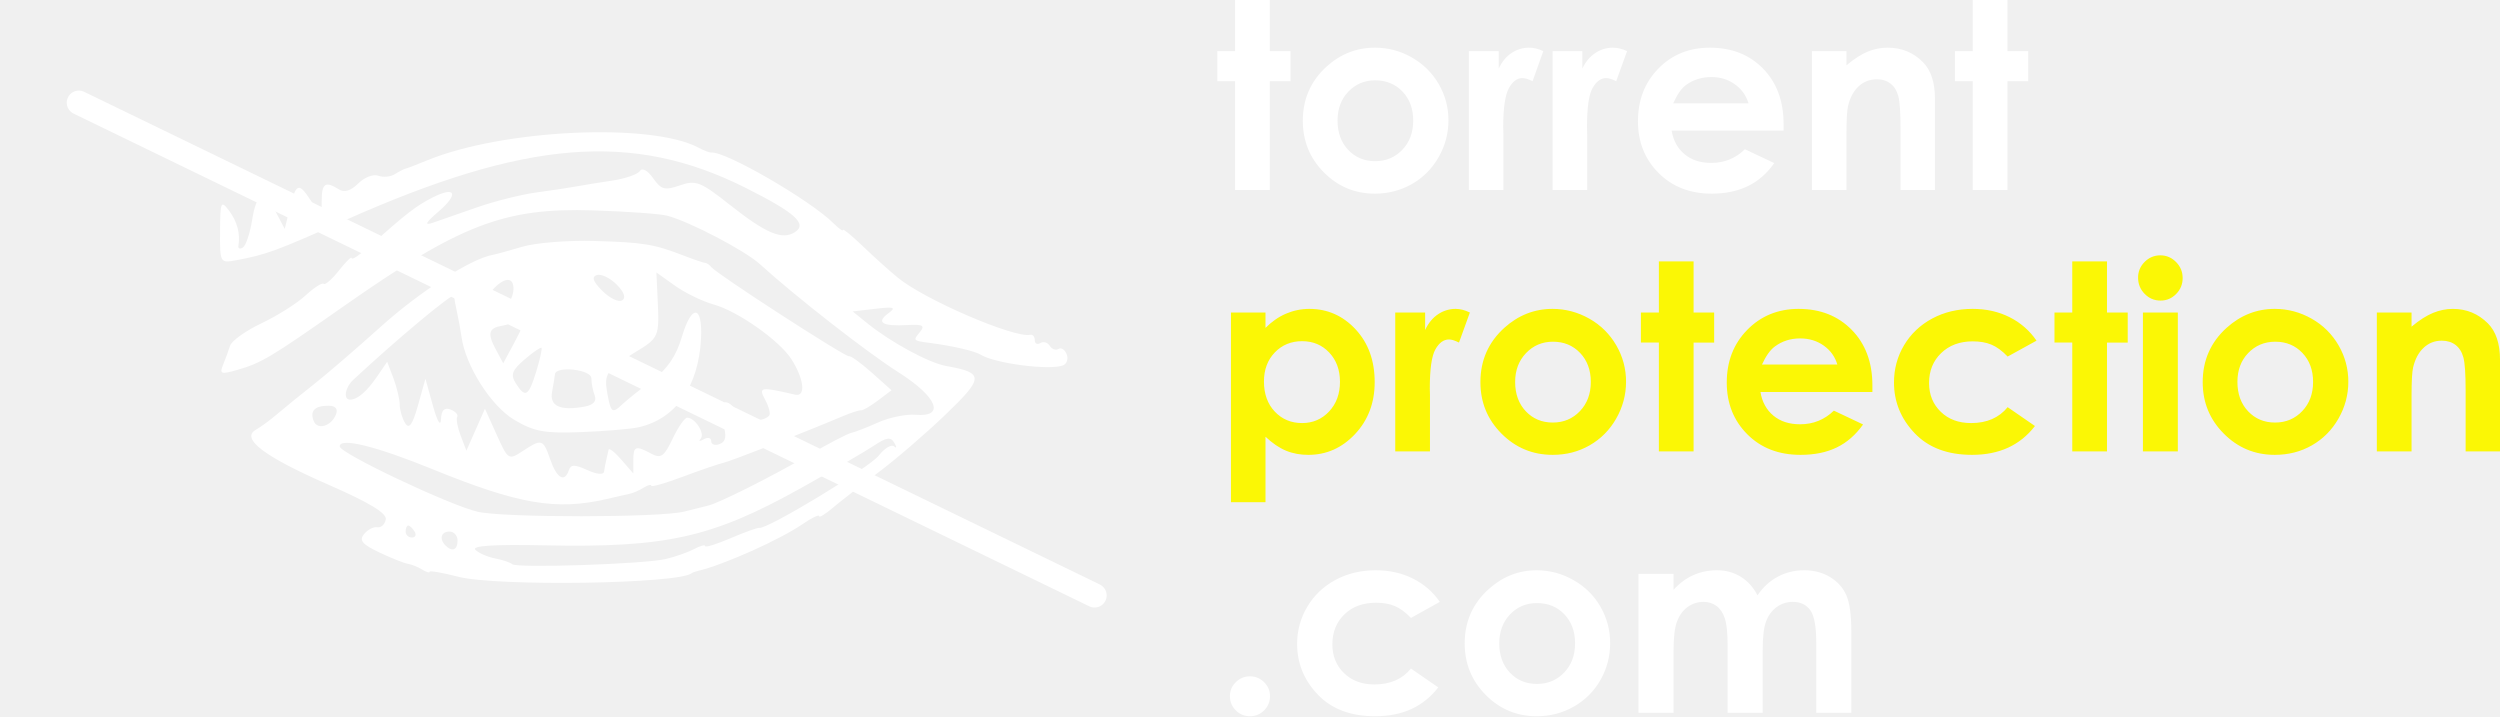
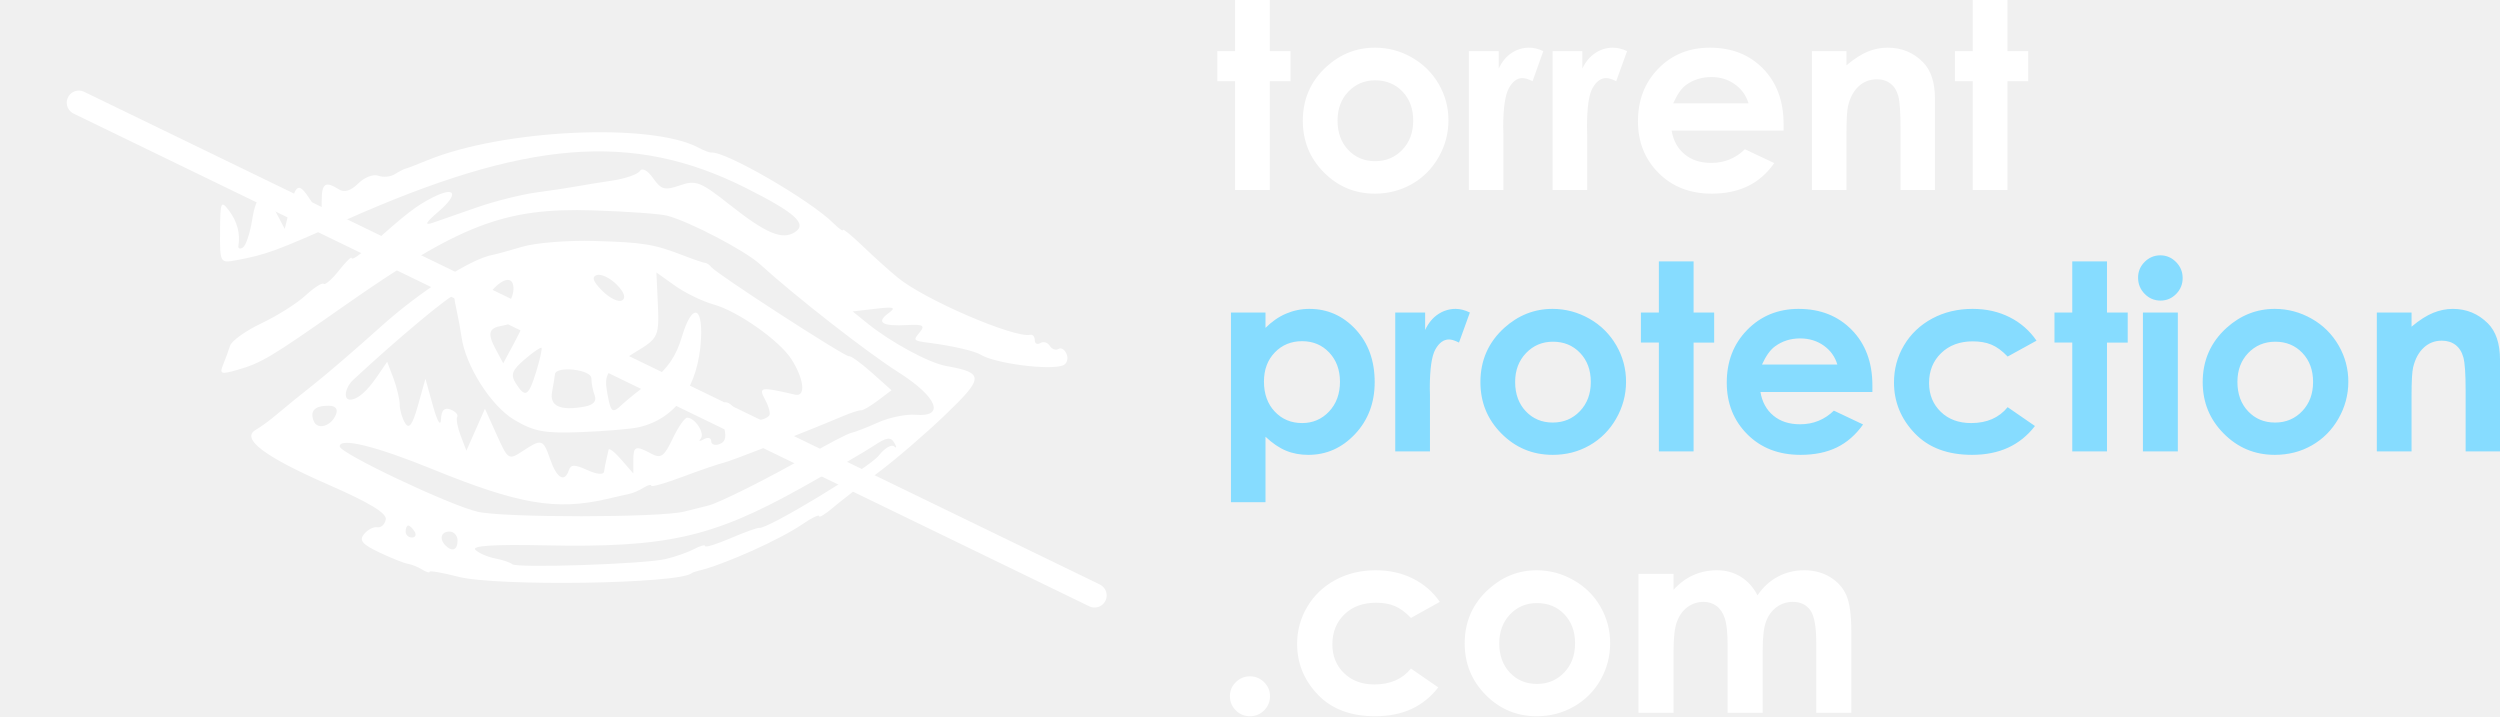
<svg xmlns="http://www.w3.org/2000/svg" width="452.235" height="129.563">
  <g style="line-height:125%" font-size="40" font-weight="400" letter-spacing="0" word-spacing="0" font-family="Sans" fill="red">
    <path style="line-height:100%;-inkscape-font-specification:Century Gothic Bold" d="M223.422 0v9.25h-3.218v5.438h3.218v19.687h6.282V14.688h3.75V9.25h-3.75V0h-6.282zM356.86 0v9.25h-3.219v5.438h3.219v19.687h6.281V14.688h3.75V9.25h-3.75V0h-6.281zM248.704 8.625c-3.278 0-6.195 1.129-8.72 3.406-2.877 2.616-4.312 5.889-4.312 9.813 0 3.662 1.266 6.781 3.813 9.344 2.547 2.562 5.617 3.843 9.219 3.843 2.446 0 4.687-.588 6.718-1.75 2.032-1.162 3.636-2.781 4.813-4.843 1.177-2.063 1.781-4.287 1.781-6.657a12.9 12.9 0 00-1.75-6.562c-1.17-2.032-2.82-3.659-4.906-4.844-2.085-1.185-4.286-1.75-6.656-1.75zm27.906 0a5.63 5.63 0 00-3.188.969c-.97.646-1.727 1.566-2.312 2.812V9.25h-5.406v25.125h6.25V24.219L271.922 23c0-3.509.362-5.862 1.032-7.062.669-1.2 1.468-1.813 2.437-1.813.477 0 1.105.193 1.844.563l1.937-5.438c-.892-.43-1.747-.625-2.562-.625zm15.156 0a5.63 5.63 0 00-3.187.969c-.97.646-1.76 1.566-2.344 2.812V9.25h-5.375v25.125h6.25V24.219L287.079 23c0-3.509.33-5.862 1-7.062.669-1.2 1.499-1.813 2.468-1.813.477 0 1.074.193 1.813.563l1.969-5.438c-.893-.43-1.747-.625-2.563-.625zm17.531 0c-3.724 0-6.842 1.25-9.312 3.781-2.47 2.532-3.688 5.7-3.688 9.532 0 3.74 1.241 6.858 3.72 9.343 2.477 2.486 5.684 3.75 9.624 3.75 2.54 0 4.716-.474 6.563-1.375 1.846-.9 3.426-2.278 4.75-4.156L315.64 27c-1.693 1.647-3.708 2.469-6.062 2.469-1.97 0-3.575-.509-4.844-1.563-1.27-1.054-2.052-2.496-2.344-4.281h20.25v-1.187c0-4.156-1.241-7.5-3.719-10.032-2.477-2.531-5.67-3.781-9.625-3.781zm32.188 0c-1.216 0-2.4.218-3.563.688-1.162.469-2.475 1.3-3.906 2.5V9.25h-6.25v25.125h6.25V24.281c0-2.616.097-4.309.281-5.093.354-1.509.99-2.709 1.907-3.563.915-.854 2.035-1.281 3.312-1.281.985 0 1.8.265 2.469.781.67.516 1.137 1.265 1.406 2.25.27.985.406 3 .406 6v11h6.22V17.781c0-2.893-.726-5.085-2.188-6.562-1.74-1.74-3.851-2.594-6.344-2.594zm-31.906 5.313c1.615 0 3.026.435 4.25 1.312 1.223.877 2.053 2.037 2.468 3.438h-13.625c.708-1.555 1.45-2.666 2.282-3.282 1.323-.985 2.87-1.468 4.625-1.468zm-60.813.593c2 0 3.653.685 4.938 2.032 1.285 1.346 1.937 3.095 1.937 5.25 0 2.154-.66 3.911-1.969 5.28-1.308 1.37-2.936 2.063-4.906 2.063-1.97 0-3.59-.677-4.875-2.031-1.285-1.354-1.937-3.127-1.937-5.312 0-2.124.637-3.857 1.937-5.22 1.3-1.361 2.92-2.062 4.875-2.062z" fill="#fff" />
-     <path style="line-height:100%;-inkscape-font-specification:Century Gothic Bold" d="M390.797 46.188c-1.108 0-2.059.402-2.843 1.187-.785.785-1.188 1.736-1.188 2.844 0 1.154.395 2.13 1.188 2.937.792.808 1.751 1.219 2.875 1.219 1.092 0 2.027-.395 2.812-1.187.785-.793 1.188-1.752 1.188-2.875 0-1.14-.395-2.106-1.188-2.907-.792-.8-1.736-1.218-2.844-1.218zM300.08 47.28v9.25h-3.25v5.438h3.25v19.687h6.28V61.97h3.72V56.53h-3.72v-9.25h-6.28zm74.78 0v9.25h-3.218v5.438h3.219v19.687h6.281V61.97h3.75V56.53h-3.75v-9.25h-6.281zm-138 8.594c-1.507 0-2.926.306-4.25.875-1.323.57-2.548 1.424-3.687 2.563V56.53h-6.25v34.313h6.25V79c1.231 1.17 2.473 2.016 3.72 2.531 1.246.516 2.584.75 4.03.75 3.247 0 6.068-1.234 8.438-3.75 2.37-2.516 3.562-5.666 3.562-9.406 0-3.878-1.144-7.054-3.437-9.531-2.293-2.478-5.097-3.719-8.375-3.719zm26.47 0a5.63 5.63 0 00-3.188.969c-.97.646-1.759 1.597-2.344 2.844V56.53h-5.406v25.125h6.281V71.5l-.03-1.219c0-3.508.33-5.862 1-7.062.669-1.2 1.498-1.813 2.468-1.813.477 0 1.074.193 1.812.563l1.97-5.438c-.893-.43-1.748-.656-2.563-.656zm17.5 0c-3.278 0-6.195 1.16-8.72 3.438-2.877 2.616-4.312 5.888-4.312 9.812 0 3.663 1.266 6.75 3.813 9.313 2.547 2.562 5.649 3.843 9.25 3.843 2.447 0 4.656-.557 6.687-1.718 2.032-1.162 3.636-2.782 4.813-4.844 1.177-2.062 1.781-4.287 1.781-6.656a12.9 12.9 0 00-1.75-6.563 12.87 12.87 0 00-4.875-4.844c-2.085-1.185-4.317-1.78-6.687-1.781zm44.53 0c-3.723 0-6.842 1.281-9.312 3.813-2.47 2.531-3.687 5.699-3.687 9.53 0 3.74 1.24 6.86 3.719 9.345 2.477 2.485 5.685 3.718 9.625 3.718 2.539 0 4.715-.443 6.562-1.343 1.847-.9 3.427-2.28 4.75-4.157l-5.281-2.5c-1.693 1.647-3.74 2.469-6.094 2.469-1.97 0-3.574-.508-4.844-1.562-1.27-1.055-2.051-2.497-2.343-4.282h20.25V69.72c0-4.155-1.242-7.5-3.72-10.031-2.477-2.532-5.67-3.813-9.624-3.813zm31.47 0c-2.694 0-5.135.58-7.313 1.75s-3.878 2.797-5.094 4.844c-1.215 2.046-1.812 4.287-1.812 6.719 0 3.508 1.25 6.57 3.75 9.187 2.5 2.616 5.958 3.906 10.375 3.906 4.909 0 8.682-1.725 11.375-5.218l-4.938-3.407c-1.57 1.924-3.777 2.875-6.593 2.875-2.278 0-4.1-.677-5.5-2.031-1.4-1.354-2.125-3.08-2.125-5.219 0-2.2.733-3.998 2.187-5.406 1.454-1.408 3.364-2.125 5.719-2.125 1.293 0 2.413.194 3.375.594.962.4 1.952 1.125 2.937 2.156l5.22-2.875a12.798 12.798 0 00-4.876-4.25c-1.985-.993-4.194-1.5-6.687-1.5zm54.656 0c-3.278 0-6.195 1.16-8.719 3.438-2.878 2.616-4.312 5.888-4.312 9.812 0 3.663 1.265 6.75 3.812 9.313 2.547 2.562 5.618 3.843 9.219 3.843 2.447 0 4.687-.557 6.719-1.718 2.031-1.162 3.635-2.782 4.812-4.844 1.177-2.062 1.781-4.287 1.781-6.656a12.9 12.9 0 00-1.75-6.563 12.87 12.87 0 00-4.875-4.844c-2.085-1.185-4.317-1.78-6.687-1.781zm32.219 0c-1.216 0-2.401.25-3.563.719-1.162.47-2.475 1.3-3.906 2.5V56.53h-6.281v25.125h6.28V71.563c0-2.617.097-4.31.282-5.094.354-1.508.99-2.709 1.906-3.563.916-.854 2.004-1.281 3.282-1.281.984 0 1.83.266 2.5.781.669.516 1.137 1.265 1.406 2.25.27.985.406 2.968.406 5.969v11.031h6.219V65.063c0-2.894-.726-5.086-2.188-6.563-1.739-1.739-3.85-2.625-6.343-2.625zm-56.063.656v25.125h6.313V56.531h-6.313zm-62 4.688c1.616 0 3.058.435 4.281 1.312 1.224.878 2.022 2.006 2.438 3.407h-13.625c.708-1.555 1.481-2.635 2.312-3.25 1.324-.985 2.84-1.47 4.594-1.47zm-90.094.5c1.97 0 3.614.685 4.907 2.062 1.292 1.378 1.937 3.127 1.937 5.282 0 2.17-.653 3.974-1.969 5.375-1.315 1.4-2.951 2.093-4.875 2.093-1.985 0-3.63-.685-4.937-2.062-1.308-1.378-1.969-3.206-1.969-5.438 0-2.185.66-3.927 1.969-5.281 1.308-1.354 2.952-2.031 4.937-2.031zm45.375.094c2 0 3.622.684 4.907 2.03 1.285 1.347 1.937 3.096 1.937 5.25 0 2.155-.66 3.912-1.969 5.282-1.308 1.37-2.936 2.063-4.906 2.063-1.97 0-3.59-.678-4.875-2.032-1.285-1.354-1.937-3.127-1.937-5.312 0-2.124.668-3.857 1.968-5.219 1.3-1.362 2.92-2.062 4.875-2.062zm130.657 0c2 0 3.62.684 4.906 2.03 1.285 1.347 1.937 3.096 1.937 5.25 0 2.155-.66 3.912-1.968 5.282-1.309 1.37-2.937 2.063-4.907 2.063-1.97 0-3.59-.678-4.875-2.032-1.285-1.354-1.937-3.127-1.937-5.312 0-2.124.637-3.857 1.937-5.219s2.952-2.062 4.907-2.062z" fill="#fbf705" />
+     <path style="line-height:100%;-inkscape-font-specification:Century Gothic Bold" d="M390.797 46.188c-1.108 0-2.059.402-2.843 1.187-.785.785-1.188 1.736-1.188 2.844 0 1.154.395 2.13 1.188 2.937.792.808 1.751 1.219 2.875 1.219 1.092 0 2.027-.395 2.812-1.187.785-.793 1.188-1.752 1.188-2.875 0-1.14-.395-2.106-1.188-2.907-.792-.8-1.736-1.218-2.844-1.218zM300.08 47.28v9.25h-3.25v5.438h3.25v19.687h6.28V61.97h3.72V56.53h-3.72v-9.25h-6.28zm74.78 0v9.25h-3.218v5.438h3.219v19.687h6.281V61.97h3.75V56.53h-3.75v-9.25h-6.281zm-138 8.594c-1.507 0-2.926.306-4.25.875-1.323.57-2.548 1.424-3.687 2.563V56.53h-6.25v34.313h6.25V79c1.231 1.17 2.473 2.016 3.72 2.531 1.246.516 2.584.75 4.03.75 3.247 0 6.068-1.234 8.438-3.75 2.37-2.516 3.562-5.666 3.562-9.406 0-3.878-1.144-7.054-3.437-9.531-2.293-2.478-5.097-3.719-8.375-3.719zm26.47 0a5.63 5.63 0 00-3.188.969c-.97.646-1.759 1.597-2.344 2.844V56.53h-5.406v25.125h6.281V71.5l-.03-1.219c0-3.508.33-5.862 1-7.062.669-1.2 1.498-1.813 2.468-1.813.477 0 1.074.193 1.812.563l1.97-5.438c-.893-.43-1.748-.656-2.563-.656zm17.5 0c-3.278 0-6.195 1.16-8.72 3.438-2.877 2.616-4.312 5.888-4.312 9.812 0 3.663 1.266 6.75 3.813 9.313 2.547 2.562 5.649 3.843 9.25 3.843 2.447 0 4.656-.557 6.687-1.718 2.032-1.162 3.636-2.782 4.813-4.844 1.177-2.062 1.781-4.287 1.781-6.656a12.9 12.9 0 00-1.75-6.563 12.87 12.87 0 00-4.875-4.844c-2.085-1.185-4.317-1.78-6.687-1.781zm44.53 0c-3.723 0-6.842 1.281-9.312 3.813-2.47 2.531-3.687 5.699-3.687 9.53 0 3.74 1.24 6.86 3.719 9.345 2.477 2.485 5.685 3.718 9.625 3.718 2.539 0 4.715-.443 6.562-1.343 1.847-.9 3.427-2.28 4.75-4.157l-5.281-2.5c-1.693 1.647-3.74 2.469-6.094 2.469-1.97 0-3.574-.508-4.844-1.562-1.27-1.055-2.051-2.497-2.343-4.282h20.25V69.72c0-4.155-1.242-7.5-3.72-10.031-2.477-2.532-5.67-3.813-9.624-3.813zm31.47 0c-2.694 0-5.135.58-7.313 1.75s-3.878 2.797-5.094 4.844c-1.215 2.046-1.812 4.287-1.812 6.719 0 3.508 1.25 6.57 3.75 9.187 2.5 2.616 5.958 3.906 10.375 3.906 4.909 0 8.682-1.725 11.375-5.218l-4.938-3.407c-1.57 1.924-3.777 2.875-6.593 2.875-2.278 0-4.1-.677-5.5-2.031-1.4-1.354-2.125-3.08-2.125-5.219 0-2.2.733-3.998 2.187-5.406 1.454-1.408 3.364-2.125 5.719-2.125 1.293 0 2.413.194 3.375.594.962.4 1.952 1.125 2.937 2.156l5.22-2.875a12.798 12.798 0 00-4.876-4.25c-1.985-.993-4.194-1.5-6.687-1.5zm54.656 0c-3.278 0-6.195 1.16-8.719 3.438-2.878 2.616-4.312 5.888-4.312 9.812 0 3.663 1.265 6.75 3.812 9.313 2.547 2.562 5.618 3.843 9.219 3.843 2.447 0 4.687-.557 6.719-1.718 2.031-1.162 3.635-2.782 4.812-4.844 1.177-2.062 1.781-4.287 1.781-6.656a12.9 12.9 0 00-1.75-6.563 12.87 12.87 0 00-4.875-4.844c-2.085-1.185-4.317-1.78-6.687-1.781zm32.219 0c-1.216 0-2.401.25-3.563.719-1.162.47-2.475 1.3-3.906 2.5V56.53h-6.281v25.125h6.28V71.563c0-2.617.097-4.31.282-5.094.354-1.508.99-2.709 1.906-3.563.916-.854 2.004-1.281 3.282-1.281.984 0 1.83.266 2.5.781.669.516 1.137 1.265 1.406 2.25.27.985.406 2.968.406 5.969v11.031h6.219V65.063c0-2.894-.726-5.086-2.188-6.563-1.739-1.739-3.85-2.625-6.343-2.625zm-56.063.656v25.125h6.313V56.531h-6.313zm-62 4.688c1.616 0 3.058.435 4.281 1.312 1.224.878 2.022 2.006 2.438 3.407h-13.625c.708-1.555 1.481-2.635 2.312-3.25 1.324-.985 2.84-1.47 4.594-1.47zm-90.094.5c1.97 0 3.614.685 4.907 2.062 1.292 1.378 1.937 3.127 1.937 5.282 0 2.17-.653 3.974-1.969 5.375-1.315 1.4-2.951 2.093-4.875 2.093-1.985 0-3.63-.685-4.937-2.062-1.308-1.378-1.969-3.206-1.969-5.438 0-2.185.66-3.927 1.969-5.281 1.308-1.354 2.952-2.031 4.937-2.031zm45.375.094c2 0 3.622.684 4.907 2.03 1.285 1.347 1.937 3.096 1.937 5.25 0 2.155-.66 3.912-1.969 5.282-1.308 1.37-2.936 2.063-4.906 2.063-1.97 0-3.59-.678-4.875-2.032-1.285-1.354-1.937-3.127-1.937-5.312 0-2.124.668-3.857 1.968-5.219 1.3-1.362 2.92-2.062 4.875-2.062zm130.657 0c2 0 3.62.684 4.906 2.03 1.285 1.347 1.937 3.096 1.937 5.25 0 2.155-.66 3.912-1.968 5.282-1.309 1.37-2.937 2.063-4.907 2.063-1.97 0-3.59-.678-4.875-2.032-1.285-1.354-1.937-3.127-1.937-5.312 0-2.124.637-3.857 1.937-5.219s2.952-2.062 4.907-2.062z" fill="#86dcff" />
    <path style="line-height:100%;-inkscape-font-specification:Century Gothic Bold" d="M248.86 103.156c-2.693 0-5.104.58-7.281 1.75-2.178 1.17-3.878 2.797-5.094 4.844a12.937 12.937 0 00-1.844 6.719c0 3.509 1.25 6.571 3.75 9.187 2.5 2.616 5.958 3.907 10.375 3.907 4.91 0 8.713-1.726 11.406-5.22l-4.937-3.405c-1.57 1.923-3.778 2.875-6.594 2.875-2.278 0-4.1-.678-5.5-2.032-1.4-1.354-2.125-3.08-2.125-5.218 0-2.201.733-4.03 2.188-5.438 1.454-1.408 3.364-2.094 5.718-2.094 1.293 0 2.414.194 3.375.594.962.4 1.953 1.125 2.938 2.156l5.219-2.906c-1.262-1.831-2.89-3.226-4.875-4.219-1.986-.992-4.226-1.5-6.72-1.5zm29.094 0c-3.278 0-6.164 1.16-8.688 3.438-2.878 2.616-4.312 5.857-4.312 9.781 0 3.663 1.265 6.782 3.812 9.344 2.547 2.562 5.618 3.844 9.219 3.844 2.447 0 4.687-.589 6.719-1.75a12.68 12.68 0 004.812-4.813c1.177-2.062 1.75-4.286 1.75-6.656 0-2.355-.58-4.563-1.75-6.594-1.17-2.031-2.79-3.628-4.875-4.812-2.085-1.185-4.317-1.782-6.687-1.782zm32.656 0c-1.554 0-2.966.29-4.281.875-1.316.585-2.517 1.472-3.594 2.657v-2.875h-6.344v25.125h6.344V117.75c0-2.416.202-4.19.625-5.312.423-1.124 1.052-2.002 1.906-2.625a4.796 4.796 0 012.875-.938c.939 0 1.713.258 2.375.75.662.493 1.17 1.242 1.5 2.25.33 1.008.5 2.628.5 4.875v12.188h6.344v-11.344c0-2.401.21-4.134.625-5.219.415-1.085 1.052-1.947 1.906-2.562a4.873 4.873 0 012.906-.938c1.416 0 2.48.523 3.188 1.531.708 1.008 1.062 2.934 1.062 5.782v12.75h6.344v-14.75c0-3.017-.314-5.193-.906-6.532-.593-1.339-1.552-2.419-2.906-3.25-1.355-.83-2.934-1.25-4.72-1.25-1.723 0-3.295.387-4.75 1.157-1.453.769-2.686 1.897-3.687 3.375-.77-1.478-1.8-2.606-3.062-3.375-1.262-.77-2.68-1.157-4.25-1.157zm-32.563 5.938c2 0 3.653.684 4.938 2.031 1.285 1.347 1.937 3.096 1.937 5.25s-.66 3.912-1.968 5.281c-1.309 1.37-2.968 2.063-4.938 2.063-1.97 0-3.59-.677-4.875-2.031-1.285-1.355-1.937-3.128-1.937-5.313 0-2.124.668-3.888 1.968-5.25 1.3-1.362 2.92-2.031 4.875-2.031zm-51.937 13.25c-1 0-1.855.362-2.563 1.062-.708.7-1.062 1.531-1.062 2.532 0 1 .354 1.854 1.062 2.562a3.493 3.493 0 002.563 1.063c1 0 1.854-.355 2.562-1.063a3.493 3.493 0 001.063-2.562c0-1-.355-1.832-1.063-2.532s-1.562-1.062-2.562-1.062z" fill="#fff" />
    <path d="M82.857 104.321c-2.832-.731-5.149-1.132-5.149-.89 0 .24-.61.057-1.355-.409-.745-.465-1.902-.93-2.572-1.032-.67-.101-2.996-1.03-5.17-2.06-3.109-1.476-3.695-2.188-2.743-3.334.665-.801 1.743-1.351 2.396-1.221.652.13 1.336-.495 1.52-1.39.232-1.135-2.913-3.045-10.422-6.327-11.576-5.06-15.89-8.338-13.064-9.925.882-.495 2.646-1.796 3.92-2.892 1.274-1.095 4.181-3.455 6.46-5.243 2.28-1.788 7.822-6.559 12.317-10.6 6.972-6.27 16.21-12.194 20.094-12.886.596-.106 3.035-.774 5.42-1.483 2.384-.71 8.237-1.178 13.006-1.04 8.957.26 10.743.554 16.258 2.685 1.789.691 3.496 1.269 3.794 1.284.298.015.786.35 1.084.744.905 1.197 24.348 16.372 24.93 16.138.297-.12 2.15 1.215 4.117 2.967l3.575 3.186-2.465 1.86c-1.356 1.022-2.721 1.817-3.034 1.766-.312-.052-1.787.422-3.278 1.052-7.16 3.028-20.227 8.128-21.677 8.461-.894.205-4.187 1.335-7.317 2.51-3.13 1.176-5.69 1.906-5.69 1.625 0-.282-.61-.132-1.355.334-.745.465-1.842.956-2.439 1.09-.596.135-2.547.581-4.335.993-9.102 2.094-15.897.925-31.433-5.405-10.255-4.179-16.8-5.788-16.8-4.13 0 1.235 19.858 10.644 24.953 11.823 4.772 1.103 33.042 1.079 37.37-.032 1.789-.46 3.74-.946 4.336-1.082 1.913-.435 11.73-5.369 18.255-9.174 3.483-2.031 6.897-3.815 7.588-3.963.69-.15 2.905-1.01 4.923-1.913 2.017-.903 5.066-1.523 6.774-1.377 5.403.46 3.9-3.236-3.126-7.69-5.669-3.591-18.588-13.675-25.079-19.573-2.71-2.462-12.736-7.7-16.748-8.75-1.288-.338-7.319-.77-13.402-.962-16.086-.508-24.027 2.549-45.215 17.404-13.273 9.305-14.778 10.203-19.304 11.5-2.772.795-3.097.671-2.436-.931.42-1.017.993-2.581 1.275-3.475.281-.895 2.842-2.728 5.69-4.075 2.849-1.347 6.435-3.612 7.97-5.035 1.535-1.422 3.009-2.367 3.276-2.1.266.266 1.516-.826 2.776-2.428 1.26-1.602 2.292-2.6 2.292-2.217s1.34-.492 2.98-1.944c7.026-6.226 8.562-7.422 11.482-8.94 4.328-2.25 5.04-.792 1.212 2.486-2.305 1.974-2.599 2.54-1.042 2.009 1.192-.408 4.789-1.66 7.992-2.785 3.204-1.124 8.081-2.348 10.84-2.719 2.757-.37 5.97-.856 7.138-1.077 1.168-.222 4.092-.697 6.496-1.056 2.404-.358 4.678-1.148 5.053-1.754.392-.634 1.4-.078 2.37 1.308 1.46 2.085 2.117 2.261 4.859 1.305 2.867-1 3.73-.663 9.018 3.515 6.551 5.176 9.454 6.405 11.74 4.97 2.375-1.49.13-3.522-8.89-8.046-20.49-10.277-39.779-8.7-72.575 5.93-12.333 5.503-14.127 6.16-19.538 7.169-2.954.55-2.98.502-2.947-5.258.032-5.348.162-5.645 1.626-3.71 1.474 1.949 2.071 4.199 1.693 6.377-.086.491.28.624.813.295.533-.33 1.282-2.56 1.666-4.958.816-5.102 2.156-5.528 4.337-1.379l1.567 2.98.785-3.25c1.223-5.066 1.68-5.303 3.858-2l2.033 3.083.01-2.98c.012-3.132.67-3.559 3.117-2.009.973.617 2.175.246 3.498-1.076 1.108-1.108 2.734-1.74 3.613-1.402.88.338 2.232.212 3.006-.279.773-.49 1.65-.94 1.948-1 .298-.057 2.006-.714 3.794-1.455 13.636-5.655 40.597-6.93 49.195-2.329.962.514 1.992.907 2.29.872 2.521-.297 17.969 8.646 22.138 12.815.94.94 1.707 1.478 1.707 1.197 0-.281 1.598 1.025 3.55 2.903 1.952 1.878 4.823 4.46 6.38 5.739 4.82 3.958 21.047 10.95 23.942 10.318.447-.097.813.338.813.97 0 .631.454.867 1.009.524.555-.343 1.32-.12 1.7.496.381.615 1.095.87 1.588.566.492-.305 1.16.135 1.482.976.323.841.012 1.746-.699 2.01-2.473.921-12.303-.362-14.857-1.94-1.085-.67-4.981-1.575-9.191-2.132-3.091-.41-3.097-.417-1.785-1.998.949-1.144.482-1.394-2.306-1.236-4.524.257-5.701-.462-3.45-2.107 1.5-1.098 1.115-1.237-2.316-.837l-4.116.48 2.61 2.115c4.263 3.452 11.155 7.19 14.296 7.752 6.897 1.236 6.886 2.074-.113 8.798-3.61 3.467-9.136 8.22-12.28 10.56-3.143 2.341-6.812 5.191-8.153 6.334-1.342 1.142-2.44 1.803-2.44 1.468 0-.334-1.34.315-2.98 1.444-4.121 2.837-14.327 7.397-18.968 8.475-.447.104-.935.287-1.084.407-2.414 1.946-35.283 2.438-42.272.633zm37.561-3.194c1.732-.408 4.049-1.223 5.149-1.812 1.1-.588 2-.826 2-.529 0 .298 2.073-.347 4.607-1.433 2.533-1.086 4.86-1.922 5.17-1.858 1.416.292 19.876-10.873 21.6-13.065 1.065-1.354 2.323-2.112 2.795-1.685.473.426.493.14.043-.638-.648-1.123-1.407-1.018-3.696.51-1.584 1.058-7.514 4.506-13.177 7.663-16.14 8.996-24.369 10.83-46.532 10.366-9.011-.188-13.112.08-12.385.806.598.598 2.215 1.305 3.593 1.57 1.379.266 2.753.73 3.055 1.031.758.758 23.904-.014 27.778-.926zM82.766 97.78c0-.894-.65-1.626-1.445-1.626-1.538 0-1.919 1.333-.722 2.53 1.21 1.21 2.167.81 2.167-.904zm-7.768-1.626c-.368-.596-.885-1.083-1.147-1.083-.263 0-.478.487-.478 1.083s.516 1.084 1.147 1.084c.632 0 .847-.488.478-1.084zm27.906-11.097c.354-1.06 1.056-1.065 3.342-.023 1.743.793 2.949.896 3.03.258.075-.584.258-1.549.407-2.145.149-.596.332-1.402.406-1.791.075-.39 1.111.417 2.304 1.791l2.167 2.5v-2.334c0-2.637.386-2.783 3.268-1.24 1.729.924 2.319.509 3.846-2.71.993-2.092 2.177-3.803 2.632-3.803 1.435 0 3.278 2.87 2.439 3.796-.442.488-.194.536.551.108.745-.43 1.355-.279 1.355.334s.687.85 1.528.527c1.137-.436 1.296-1.394.621-3.745-1.077-3.757.366-5.14 2.383-2.284 1.279 1.81 4.546 2.303 5.952.897.292-.292-.021-1.562-.696-2.823-1.281-2.393-.958-2.452 5.386-.98 1.984.46 1.643-2.821-.666-6.42-2.176-3.39-9.724-8.694-14.084-9.898-1.987-.549-5.127-2.075-6.976-3.392l-3.362-2.394.222 4.737c.327 6.965.288 7.057-4.128 9.74-5.074 3.083-5.608 3.87-4.98 7.336.65 3.581.894 3.77 2.684 2.074.816-.773 3.252-2.727 5.415-4.34 2.751-2.054 4.368-4.415 5.388-7.869 1.763-5.973 3.767-5.845 3.477.22-.416 8.698-4.56 14.601-11.307 16.107-1.415.316-6.098.71-10.407.877-6.619.255-8.495-.092-12.1-2.242-4.17-2.487-8.765-9.708-9.51-14.946a69.413 69.413 0 00-.799-4.388c-.265-1.192-.52-2.577-.565-3.078-.066-.723-10.4 7.892-18.224 15.195-1.502 1.4-1.844 3.61-.556 3.583 1.344-.028 3.005-1.461 4.898-4.23l1.792-2.619 1.126 2.961c.619 1.63 1.133 3.784 1.142 4.788.011 1.004.456 2.52.992 3.367.719 1.136 1.33.279 2.319-3.251l1.343-4.793 1.352 4.878c.784 2.828 1.397 3.867 1.458 2.472.074-1.667.604-2.214 1.727-1.783.89.342 1.435.936 1.21 1.32-.224.386.058 1.92.627 3.41l1.036 2.71 1.677-3.794 1.678-3.794 2.112 4.683c2.07 4.592 2.161 4.65 4.709 2.98 3.475-2.276 3.693-2.21 5.003 1.55 1.184 3.397 2.593 4.199 3.356 1.91zM60.79 74.934c.377-.982-.118-1.542-1.361-1.542-2.498 0-3.395.915-2.692 2.747.664 1.73 3.218.97 4.053-1.205zm46.788-3.395c-.333-.867-.605-2.268-.605-3.113 0-1.592-6.428-2.3-6.584-.725-.044.447-.28 1.876-.523 3.176-.484 2.577 1.458 3.475 5.815 2.69 1.653-.299 2.297-.987 1.897-2.028zM97 67.214c.677-2.205 1.104-4.136.948-4.291-.155-.156-1.535.795-3.066 2.112-2.26 1.946-2.558 2.751-1.584 4.292 1.725 2.73 2.32 2.39 3.702-2.113zm-1.95-9.599c0-.335-.61-.229-1.356.237-.745.465-2.009.945-2.809 1.066-2.457.372-2.762 1.36-1.277 4.135l1.426 2.665 2.007-3.747c1.105-2.06 2.008-4.02 2.008-4.356zm-3.883-2.224c1.815-.696 2.42-4.761.708-4.761-1.615 0-4.49 3.332-3.817 4.423.728 1.178.878 1.195 3.109.338zm20.363-3.937c-1.19-1.19-2.794-1.954-3.564-1.697-.993.33-.699 1.168 1.01 2.877 1.326 1.326 2.93 2.09 3.564 1.698.736-.455.37-1.497-1.01-2.878z" fill="#fff" />
    <path d="M14.264 18.576L198 107.707M14.264 18.576L198 107.707" fill="none" stroke="#fff" stroke-width="4.379" stroke-linecap="round" />
  </g>
</svg>
